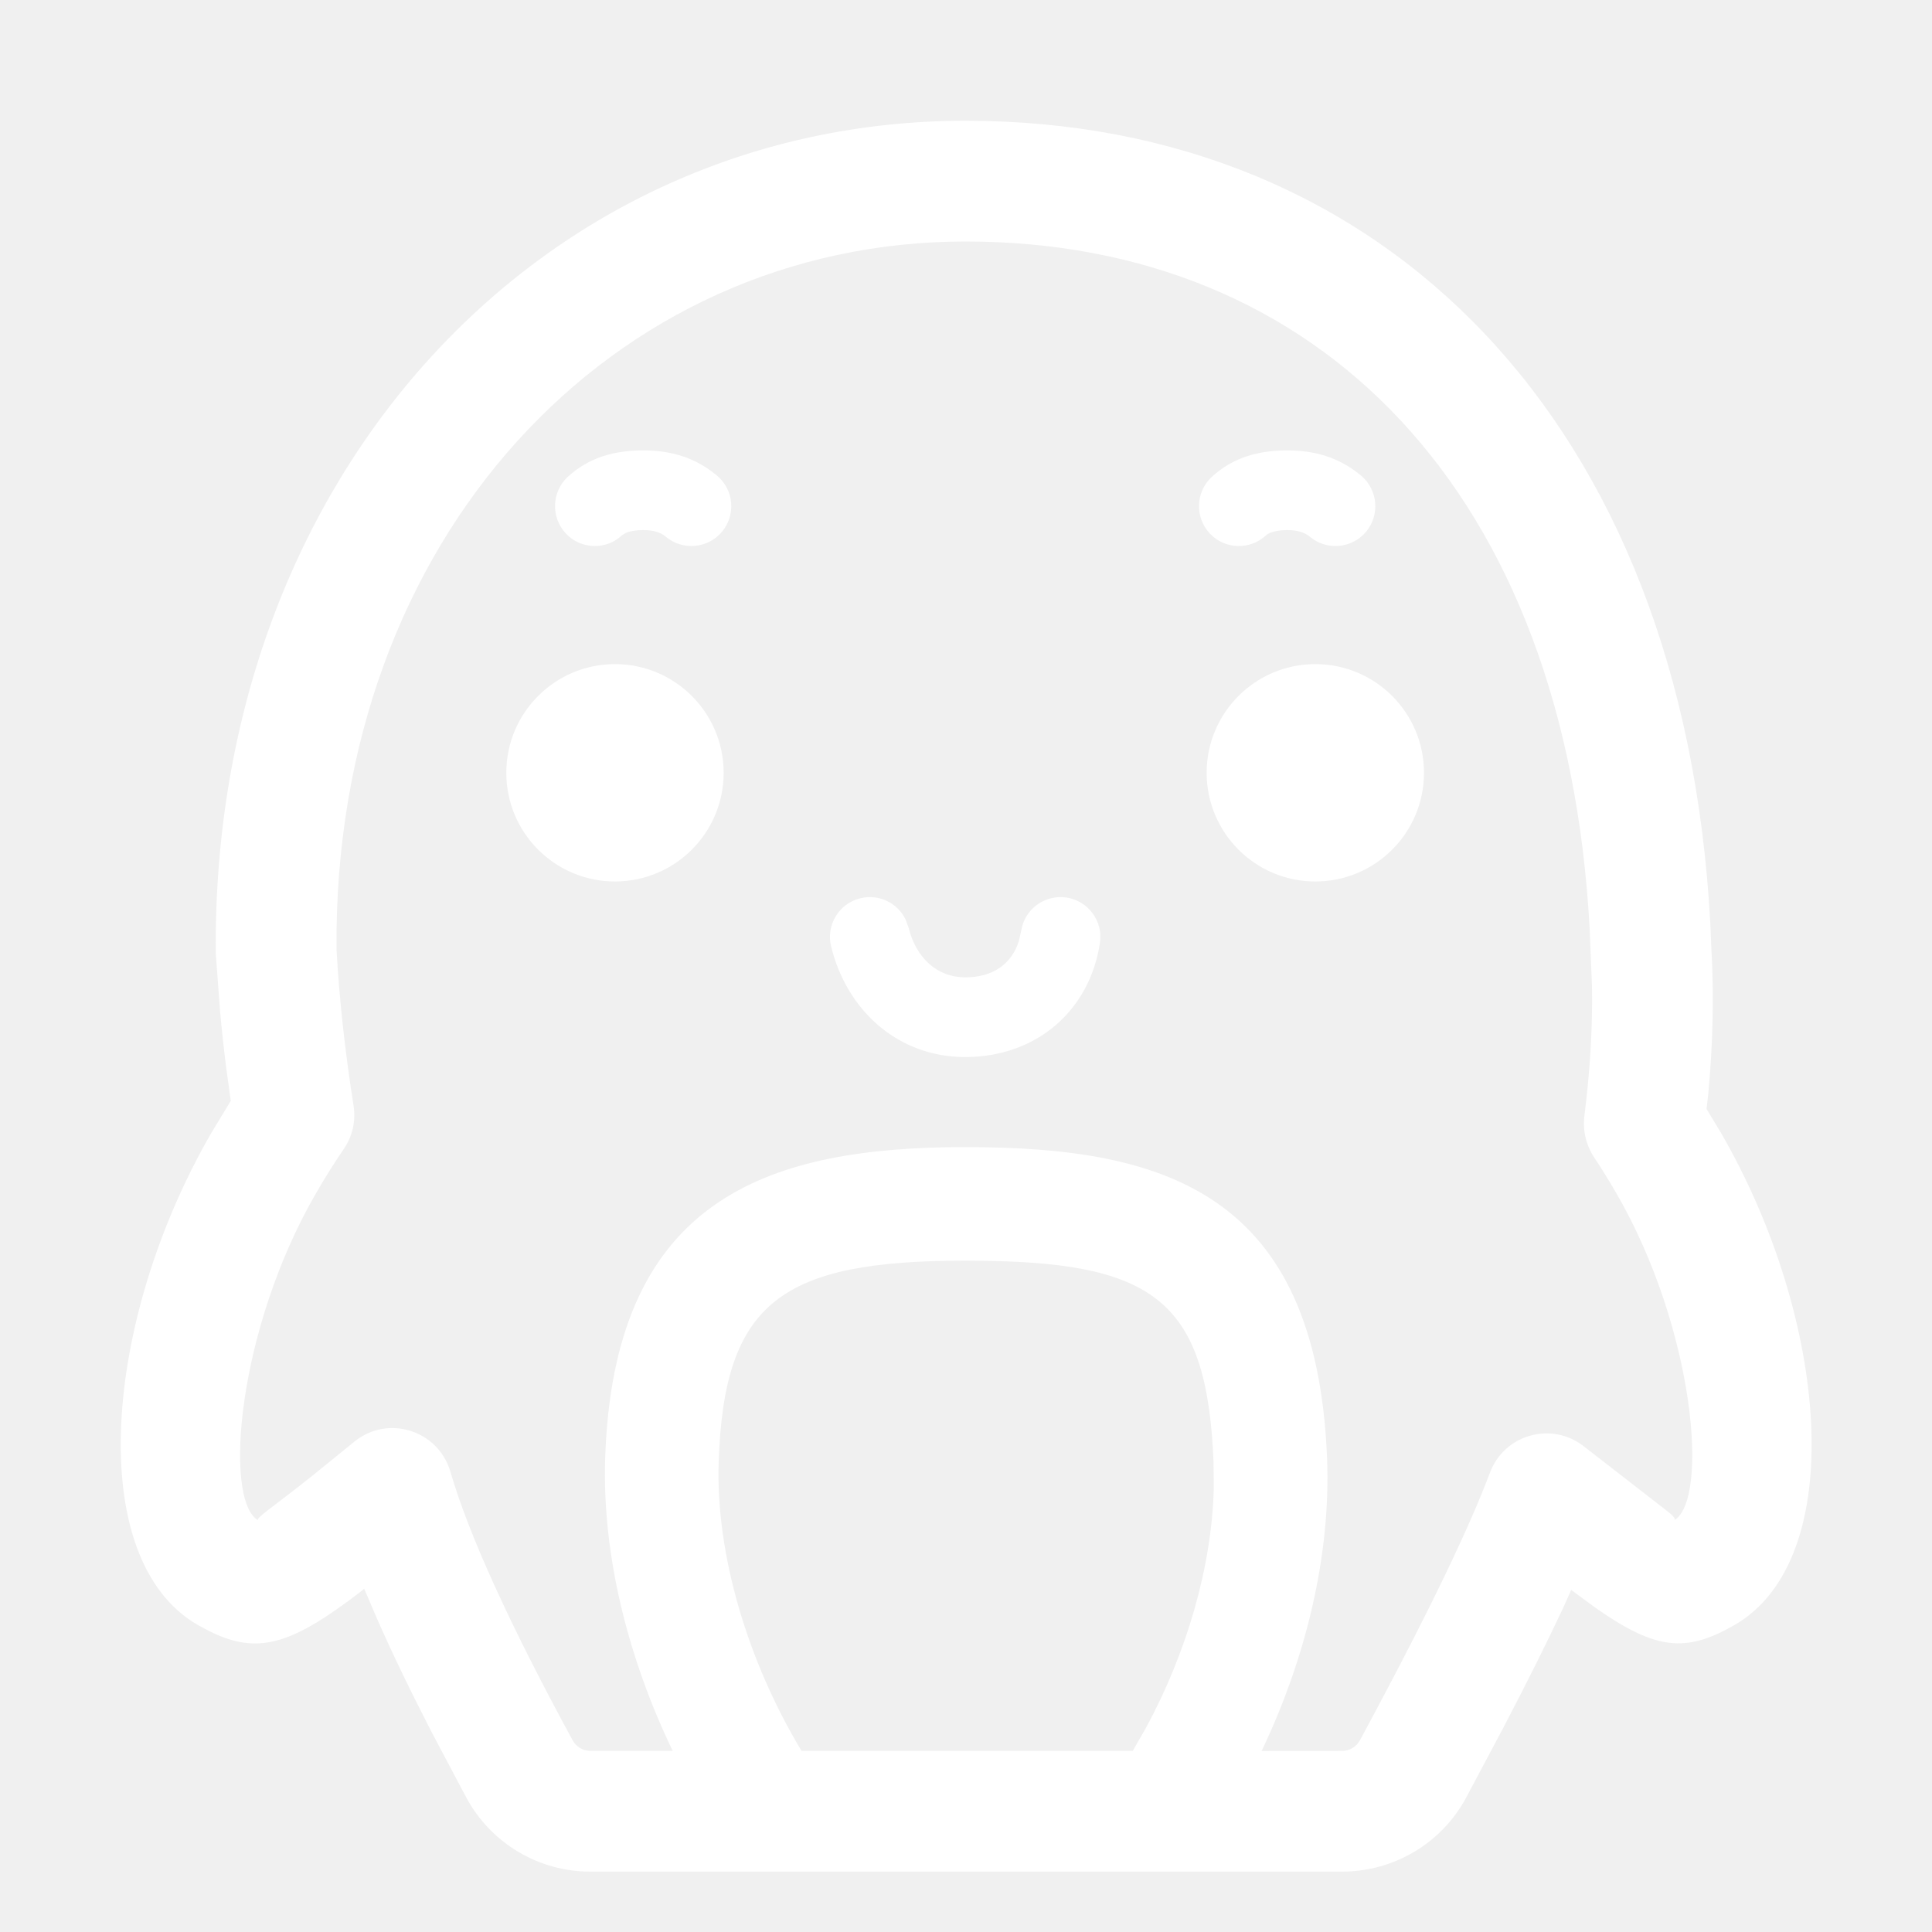
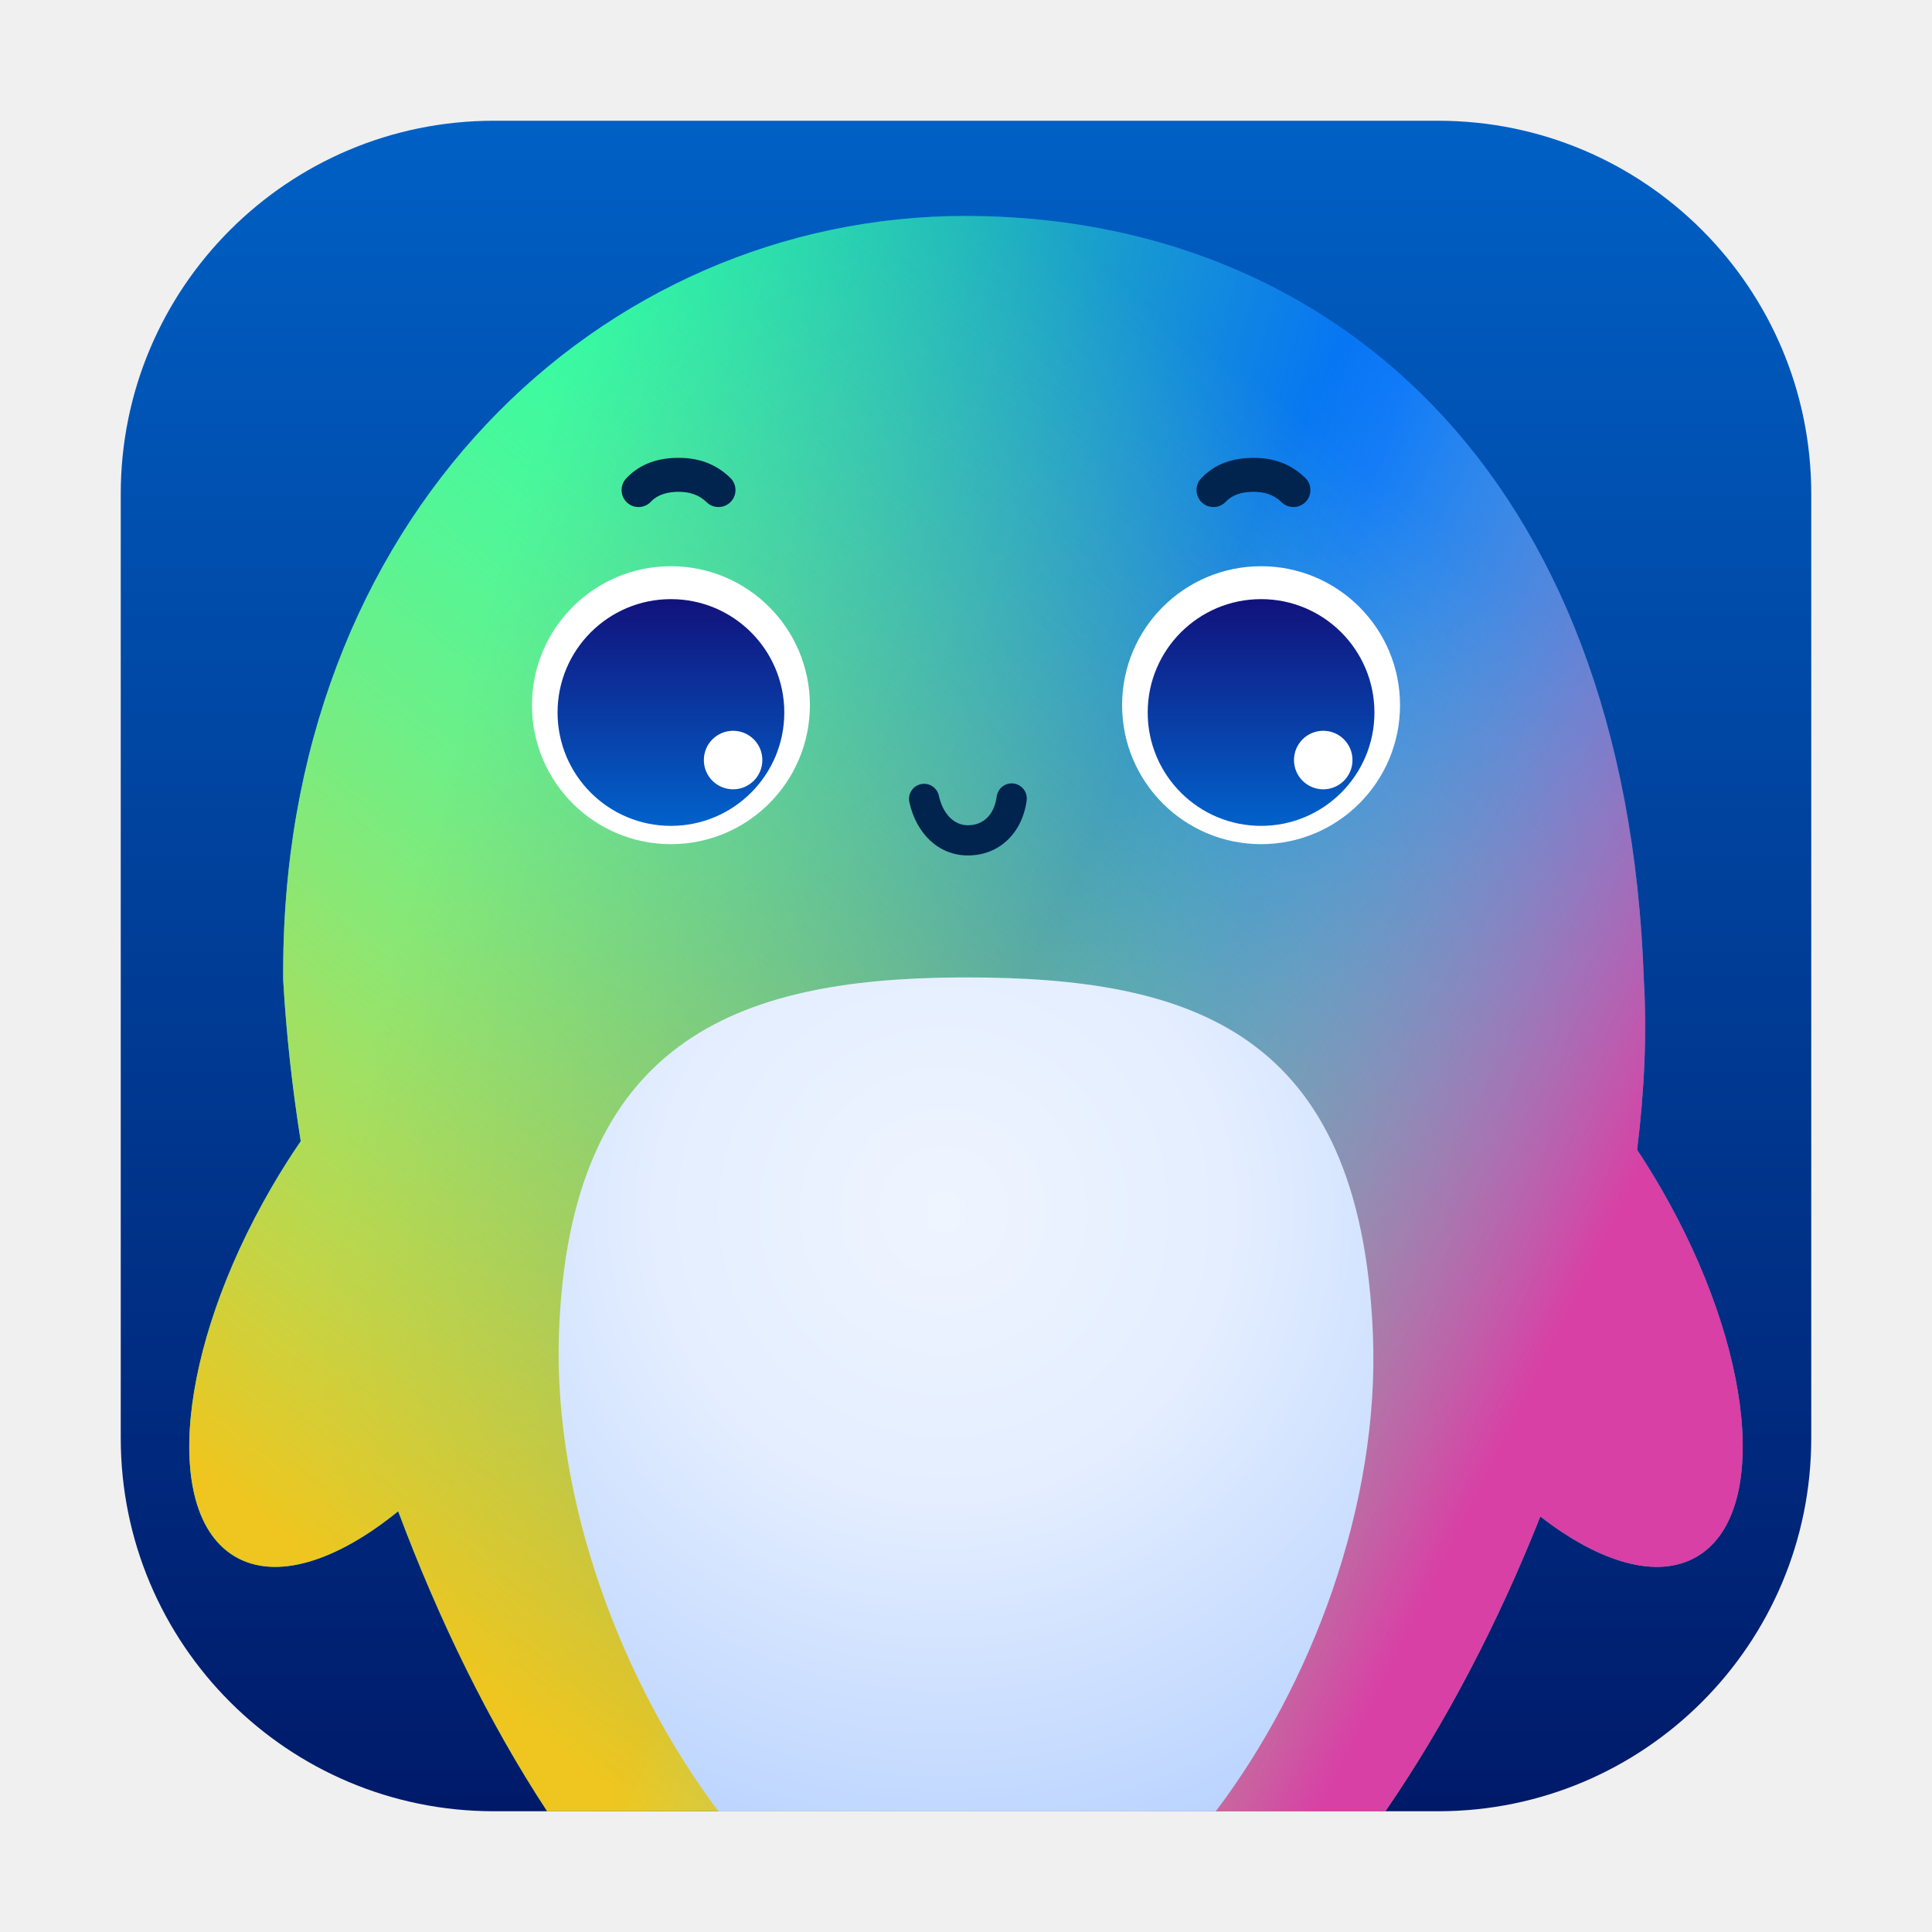
- <svg xmlns="http://www.w3.org/2000/svg" width="16px" height="16px" viewBox="0 0 16 16" version="1.1">
-   <g id="status-ai-assistant" stroke="none" stroke-width="1" fill="none" fill-rule="evenodd">
-     <path d="M7.996,1 C11.463,1 13.94,3.49 14.164,7.646 L14.173,7.862 C14.195,8.235 14.186,8.634 14.148,9.051 L14.133,9.184 L14.252,9.381 C15.146,10.926 15.313,12.911 14.364,13.458 C13.957,13.692 13.71,13.663 13.21,13.313 L13.012,13.167 L12.944,13.319 C12.806,13.613 12.641,13.943 12.449,14.31 L12.141,14.889 C11.938,15.265 11.545,15.499 11.116,15.5 L4.891,15.5 C4.462,15.501 4.067,15.266 3.863,14.889 L3.578,14.351 C3.401,14.008 3.249,13.693 3.123,13.407 L3.016,13.157 L2.989,13.18 C2.415,13.62 2.137,13.709 1.735,13.509 L1.639,13.458 C0.69,12.911 0.857,10.926 1.751,9.381 L1.911,9.117 L1.873,8.84 C1.853,8.682 1.836,8.526 1.822,8.369 L1.787,7.896 C1.752,3.918 4.506,1 7.996,1 Z M7.996,2 C5.073,2 2.757,4.454 2.787,7.863 C2.81,8.28 2.858,8.714 2.928,9.156 C2.948,9.283 2.919,9.412 2.846,9.517 C2.766,9.634 2.689,9.756 2.617,9.882 C1.966,11.006 1.847,12.423 2.138,12.591 C2.111,12.575 2.251,12.489 2.581,12.226 L2.935,11.939 C3.212,11.713 3.63,11.844 3.73,12.188 C3.878,12.698 4.215,13.443 4.742,14.412 C4.771,14.466 4.827,14.5 4.89,14.5 L5.571,14.5 C5.207,13.745 4.984,12.884 5.012,12.069 C5.083,9.999 6.267,9.53 7.837,9.501 L8.001,9.5 C9.651,9.5 10.899,9.881 10.99,12.069 C11.024,12.894 10.806,13.752 10.448,14.501 L11.116,14.5 C11.177,14.5 11.233,14.466 11.262,14.413 L11.402,14.152 C11.854,13.304 12.168,12.65 12.34,12.194 C12.459,11.879 12.849,11.77 13.114,11.976 L13.82,12.524 C13.866,12.563 13.88,12.582 13.864,12.591 C14.156,12.423 14.037,11.006 13.386,9.882 C13.327,9.78 13.265,9.68 13.2,9.582 C13.135,9.482 13.107,9.363 13.121,9.244 C13.169,8.864 13.19,8.503 13.184,8.164 L13.165,7.694 C12.969,4.062 10.918,2 7.996,2 Z M8.001,10.44 C6.476,10.44 5.997,10.778 5.952,12.102 C5.925,12.868 6.192,13.76 6.638,14.5 L9.381,14.5 L9.49,14.31 C9.827,13.688 10.035,12.978 10.052,12.326 L10.05,12.108 C9.997,10.804 9.584,10.466 8.181,10.442 L8.001,10.44 Z M8.833,7.433 C9.013,7.461 9.137,7.63 9.109,7.81 C9.022,8.378 8.575,8.754 7.993,8.754 C7.437,8.754 7.013,8.369 6.883,7.838 C6.839,7.661 6.948,7.482 7.125,7.439 C7.28,7.401 7.436,7.479 7.501,7.618 L7.524,7.681 C7.586,7.934 7.762,8.094 7.993,8.094 C8.22,8.094 8.376,7.986 8.437,7.796 L8.457,7.709 C8.484,7.529 8.653,7.406 8.833,7.433 Z M10.893,5.5 C11.39,5.5 11.793,5.903 11.793,6.4 C11.793,6.897 11.39,7.3 10.893,7.3 C10.396,7.3 9.993,6.897 9.993,6.4 C9.993,5.903 10.396,5.5 10.893,5.5 Z M5.093,5.5 C5.59,5.5 5.993,5.903 5.993,6.4 C5.993,6.897 5.59,7.3 5.093,7.3 C4.596,7.3 4.193,6.897 4.193,6.4 C4.193,5.903 4.596,5.5 5.093,5.5 Z M5.326,3.73 C5.546,3.73 5.752,3.783 5.938,3.939 C6.078,4.056 6.096,4.264 5.979,4.404 C5.862,4.543 5.654,4.562 5.514,4.445 C5.468,4.406 5.406,4.39 5.326,4.39 C5.267,4.39 5.214,4.399 5.18,4.415 L5.151,4.433 C5.018,4.558 4.809,4.55 4.685,4.417 C4.561,4.283 4.568,4.075 4.701,3.95 C4.879,3.785 5.096,3.73 5.326,3.73 Z M10.66,3.73 C10.88,3.73 11.085,3.783 11.272,3.939 C11.411,4.056 11.43,4.264 11.313,4.404 C11.196,4.543 10.987,4.562 10.848,4.445 C10.801,4.406 10.739,4.39 10.66,4.39 C10.581,4.39 10.513,4.407 10.485,4.433 C10.351,4.558 10.142,4.55 10.018,4.417 C9.894,4.283 9.901,4.075 10.035,3.95 C10.213,3.785 10.43,3.73 10.66,3.73 Z" id="形状" fill="#FFFFFF" />
+ <svg xmlns="http://www.w3.org/2000/svg" width="64px" height="64px" viewBox="0 0 64 64" version="1.1">
+   <defs>
+     <linearGradient x1="50%" y1="106.871%" x2="50%" y2="-8.082%" id="linearGradient-1">
+       <stop stop-color="#001563" offset="0%" />
+       <stop stop-color="#0065CB" offset="99.076%" />
+     </linearGradient>
+     <linearGradient x1="87.162%" y1="28.255%" x2="24.828%" y2="88.466%" id="linearGradient-2">
+       <stop stop-color="#006CFF" offset="0%" />
+       <stop stop-color="#4B95EA" stop-opacity="0" offset="100%" />
+     </linearGradient>
+     <linearGradient x1="66.631%" y1="50%" x2="15.754%" y2="35.096%" id="linearGradient-3">
+       <stop stop-color="#5ADB70" stop-opacity="0" offset="0%" />
+       <stop stop-color="#11FFA4" offset="100%" />
+     </linearGradient>
+     <linearGradient x1="28.101%" y1="100%" x2="86.567%" y2="23.587%" id="linearGradient-4">
+       <stop stop-color="#EEC61F" offset="0%" />
+       <stop stop-color="#8EFFC5" stop-opacity="0" offset="100%" />
+     </linearGradient>
+     <linearGradient x1="86.655%" y1="73.976%" x2="50%" y2="54.997%" id="linearGradient-5">
+       <stop stop-color="#D840A5" offset="0%" />
+       <stop stop-color="#8EFFC5" stop-opacity="0" offset="100%" />
+     </linearGradient>
+     <linearGradient x1="50%" y1="109.361%" x2="50%" y2="-8.835%" id="linearGradient-6">
+       <stop stop-color="#0069D2" offset="0%" />
+       <stop stop-color="#130B75" offset="100%" />
+     </linearGradient>
+     <radialGradient cx="47.236%" cy="28.101%" fx="47.236%" fy="28.101%" r="85.809%" gradientTransform="translate(0.472364,0.281009),scale(1,0.977149),rotate(90),translate(-0.472364,-0.281009)" id="radialGradient-7">
+       <stop stop-color="#EFF5FF" offset="0%" />
+       <stop stop-color="#E4EEFF" offset="40.913%" />
+       <stop stop-color="#B6D1FF" offset="100%" />
+       <stop stop-color="#B6D1FF" offset="100%" />
+     </radialGradient>
+   </defs>
+   <g id="UosAiAssistant" stroke="none" stroke-width="1" fill="none" fill-rule="evenodd">
+     <g transform="translate(4, 4)">
+       <path d="M12.36,0 L43.64,0 C50.466,0 56,5.534 56,12.36 L56,43.64 C56,50.466 50.466,56 43.64,56 L12.36,56 C5.534,56 0,50.466 0,43.64 L0,12.36 C0,5.534 5.534,0 12.36,0 Z" id="蒙版" fill="url(#linearGradient-1)" fill-rule="nonzero" />
+       <g id="路径" transform="translate(2.27027, 3.153153)">
+         <g id="path-7-link" fill="url(#linearGradient-2)">
+           <path d="M25.709,-1.33226763e-15 C37.638,-1.33226763e-15 47.613,8.325 48.185,25.328 C48.287,27.074 48.205,28.964 47.961,30.936 C48.234,31.349 48.501,31.779 48.758,32.224 C51.839,37.555 52.362,43.015 49.926,44.42 C48.614,45.176 46.713,44.603 44.755,43.081 C43.371,46.571 41.627,49.932 39.62,52.848 L11.853,52.846 C9.93,49.916 8.267,46.511 6.92,42.909 C4.888,44.559 2.894,45.204 1.534,44.42 C-0.903,43.015 -0.38,37.555 2.701,32.224 C3.018,31.676 3.349,31.151 3.692,30.651 C3.405,28.839 3.21,27.054 3.112,25.328 C2.975,9.973 13.655,-1.33226763e-15 25.709,-1.33226763e-15 Z" id="path-7" />
+         </g>
+         <g id="path-7-link" fill="url(#linearGradient-3)">
+           <path d="M25.709,-1.33226763e-15 C37.638,-1.33226763e-15 47.613,8.325 48.185,25.328 C48.287,27.074 48.205,28.964 47.961,30.936 C48.234,31.349 48.501,31.779 48.758,32.224 C51.839,37.555 52.362,43.015 49.926,44.42 C48.614,45.176 46.713,44.603 44.755,43.081 C43.371,46.571 41.627,49.932 39.62,52.848 L11.853,52.846 C9.93,49.916 8.267,46.511 6.92,42.909 C4.888,44.559 2.894,45.204 1.534,44.42 C-0.903,43.015 -0.38,37.555 2.701,32.224 C3.018,31.676 3.349,31.151 3.692,30.651 C3.405,28.839 3.21,27.054 3.112,25.328 C2.975,9.973 13.655,-1.33226763e-15 25.709,-1.33226763e-15 Z" id="path-7" />
+         </g>
+         <g id="path-7-link" fill="url(#linearGradient-4)">
+           <path d="M25.709,-1.33226763e-15 C37.638,-1.33226763e-15 47.613,8.325 48.185,25.328 C48.287,27.074 48.205,28.964 47.961,30.936 C48.234,31.349 48.501,31.779 48.758,32.224 C51.839,37.555 52.362,43.015 49.926,44.42 C48.614,45.176 46.713,44.603 44.755,43.081 C43.371,46.571 41.627,49.932 39.62,52.848 L11.853,52.846 C9.93,49.916 8.267,46.511 6.92,42.909 C4.888,44.559 2.894,45.204 1.534,44.42 C-0.903,43.015 -0.38,37.555 2.701,32.224 C3.018,31.676 3.349,31.151 3.692,30.651 C3.405,28.839 3.21,27.054 3.112,25.328 C2.975,9.973 13.655,-1.33226763e-15 25.709,-1.33226763e-15 Z" id="path-7" />
+         </g>
+         <g id="path-7-link" fill="url(#linearGradient-5)">
+           <path d="M25.709,-1.33226763e-15 C37.638,-1.33226763e-15 47.613,8.325 48.185,25.328 C48.287,27.074 48.205,28.964 47.961,30.936 C48.234,31.349 48.501,31.779 48.758,32.224 C51.839,37.555 52.362,43.015 49.926,44.42 C48.614,45.176 46.713,44.603 44.755,43.081 C43.371,46.571 41.627,49.932 39.62,52.848 L11.853,52.846 C9.93,49.916 8.267,46.511 6.92,42.909 C4.888,44.559 2.894,45.204 1.534,44.42 C-0.903,43.015 -0.38,37.555 2.701,32.224 C3.018,31.676 3.349,31.151 3.692,30.651 C3.405,28.839 3.21,27.054 3.112,25.328 C2.975,9.973 13.655,-1.33226763e-15 25.709,-1.33226763e-15 Z" id="path-7" />
+         </g>
+       </g>
+       <path d="M37.775,23.964 C40.317,23.964 42.378,21.903 42.378,19.36 C42.378,16.818 40.317,14.757 37.775,14.757 C35.232,14.757 33.171,16.818 33.171,19.36 C33.171,21.903 35.232,23.964 37.775,23.964 Z M18.225,23.964 C20.768,23.964 22.829,21.903 22.829,19.36 C22.829,16.818 20.768,14.757 18.225,14.757 C15.683,14.757 13.622,16.818 13.622,19.36 C13.622,21.903 15.683,23.964 18.225,23.964 Z" id="形状结合" fill="#FFFFFF" fill-rule="nonzero" />
+       <path d="M37.775,15.847 C39.849,15.847 41.53,17.529 41.53,19.603 C41.53,21.677 39.849,23.358 37.775,23.358 C35.701,23.358 34.019,21.677 34.019,19.603 C34.019,17.529 35.701,15.847 37.775,15.847 Z M39.834,20.208 C39.299,20.208 38.865,20.642 38.865,21.178 C38.865,21.713 39.299,22.147 39.834,22.147 C40.37,22.147 40.803,21.713 40.803,21.178 C40.803,20.642 40.37,20.208 39.834,20.208 Z M18.225,15.847 C20.299,15.847 21.981,17.529 21.981,19.603 C21.981,21.677 20.299,23.358 18.225,23.358 C16.151,23.358 14.47,21.677 14.47,19.603 C14.47,17.529 16.151,15.847 18.225,15.847 Z M20.285,20.208 C19.749,20.208 19.316,20.642 19.316,21.178 C19.316,21.713 19.749,22.147 20.285,22.147 C20.82,22.147 21.254,21.713 21.254,21.178 C21.254,20.642 20.82,20.208 20.285,20.208 Z" id="形状结合" fill="url(#linearGradient-6)" fill-rule="nonzero" />
+       <path d="M18.477,11.167 C19.106,11.167 19.686,11.34 20.193,11.83 C20.416,12.046 20.422,12.402 20.206,12.625 C19.99,12.849 19.634,12.855 19.411,12.639 C19.147,12.384 18.841,12.292 18.477,12.292 C18.107,12.292 17.778,12.388 17.565,12.617 C17.353,12.845 16.997,12.858 16.77,12.646 C16.543,12.434 16.53,12.078 16.741,11.851 C17.21,11.347 17.825,11.167 18.477,11.167 Z M28.063,24.338 C27.076,24.338 26.345,23.594 26.124,22.57 C26.066,22.3 26.237,22.034 26.507,21.976 C26.777,21.917 27.043,22.089 27.101,22.359 C27.232,22.961 27.601,23.338 28.063,23.338 C28.575,23.338 28.936,22.991 29.018,22.383 C29.055,22.11 29.307,21.918 29.581,21.955 C29.854,21.992 30.046,22.244 30.009,22.518 C29.862,23.603 29.096,24.338 28.063,24.338 Z M37.523,11.167 C38.151,11.167 38.731,11.34 39.238,11.83 C39.461,12.046 39.467,12.402 39.251,12.625 C39.035,12.849 38.679,12.855 38.456,12.639 C38.192,12.384 37.886,12.292 37.523,12.292 C37.152,12.292 36.823,12.388 36.61,12.617 C36.398,12.845 36.042,12.858 35.815,12.646 C35.588,12.434 35.575,12.078 35.786,11.851 C36.255,11.347 36.87,11.167 37.523,11.167 Z" id="形状结合" fill="#00244E" fill-rule="nonzero" />
+       <path d="M41.48,40.208 C41.708,45.854 39.432,51.834 36.274,56.001 L19.798,56.001 C16.626,51.795 14.329,45.765 14.515,40.208 C14.841,30.469 20.41,28.429 27.719,28.379 L27.997,28.378 C35.444,28.378 41.073,30.131 41.48,40.208 Z" id="形状结合" fill="url(#radialGradient-7)" fill-rule="nonzero" />
+     </g>
  </g>
</svg>
